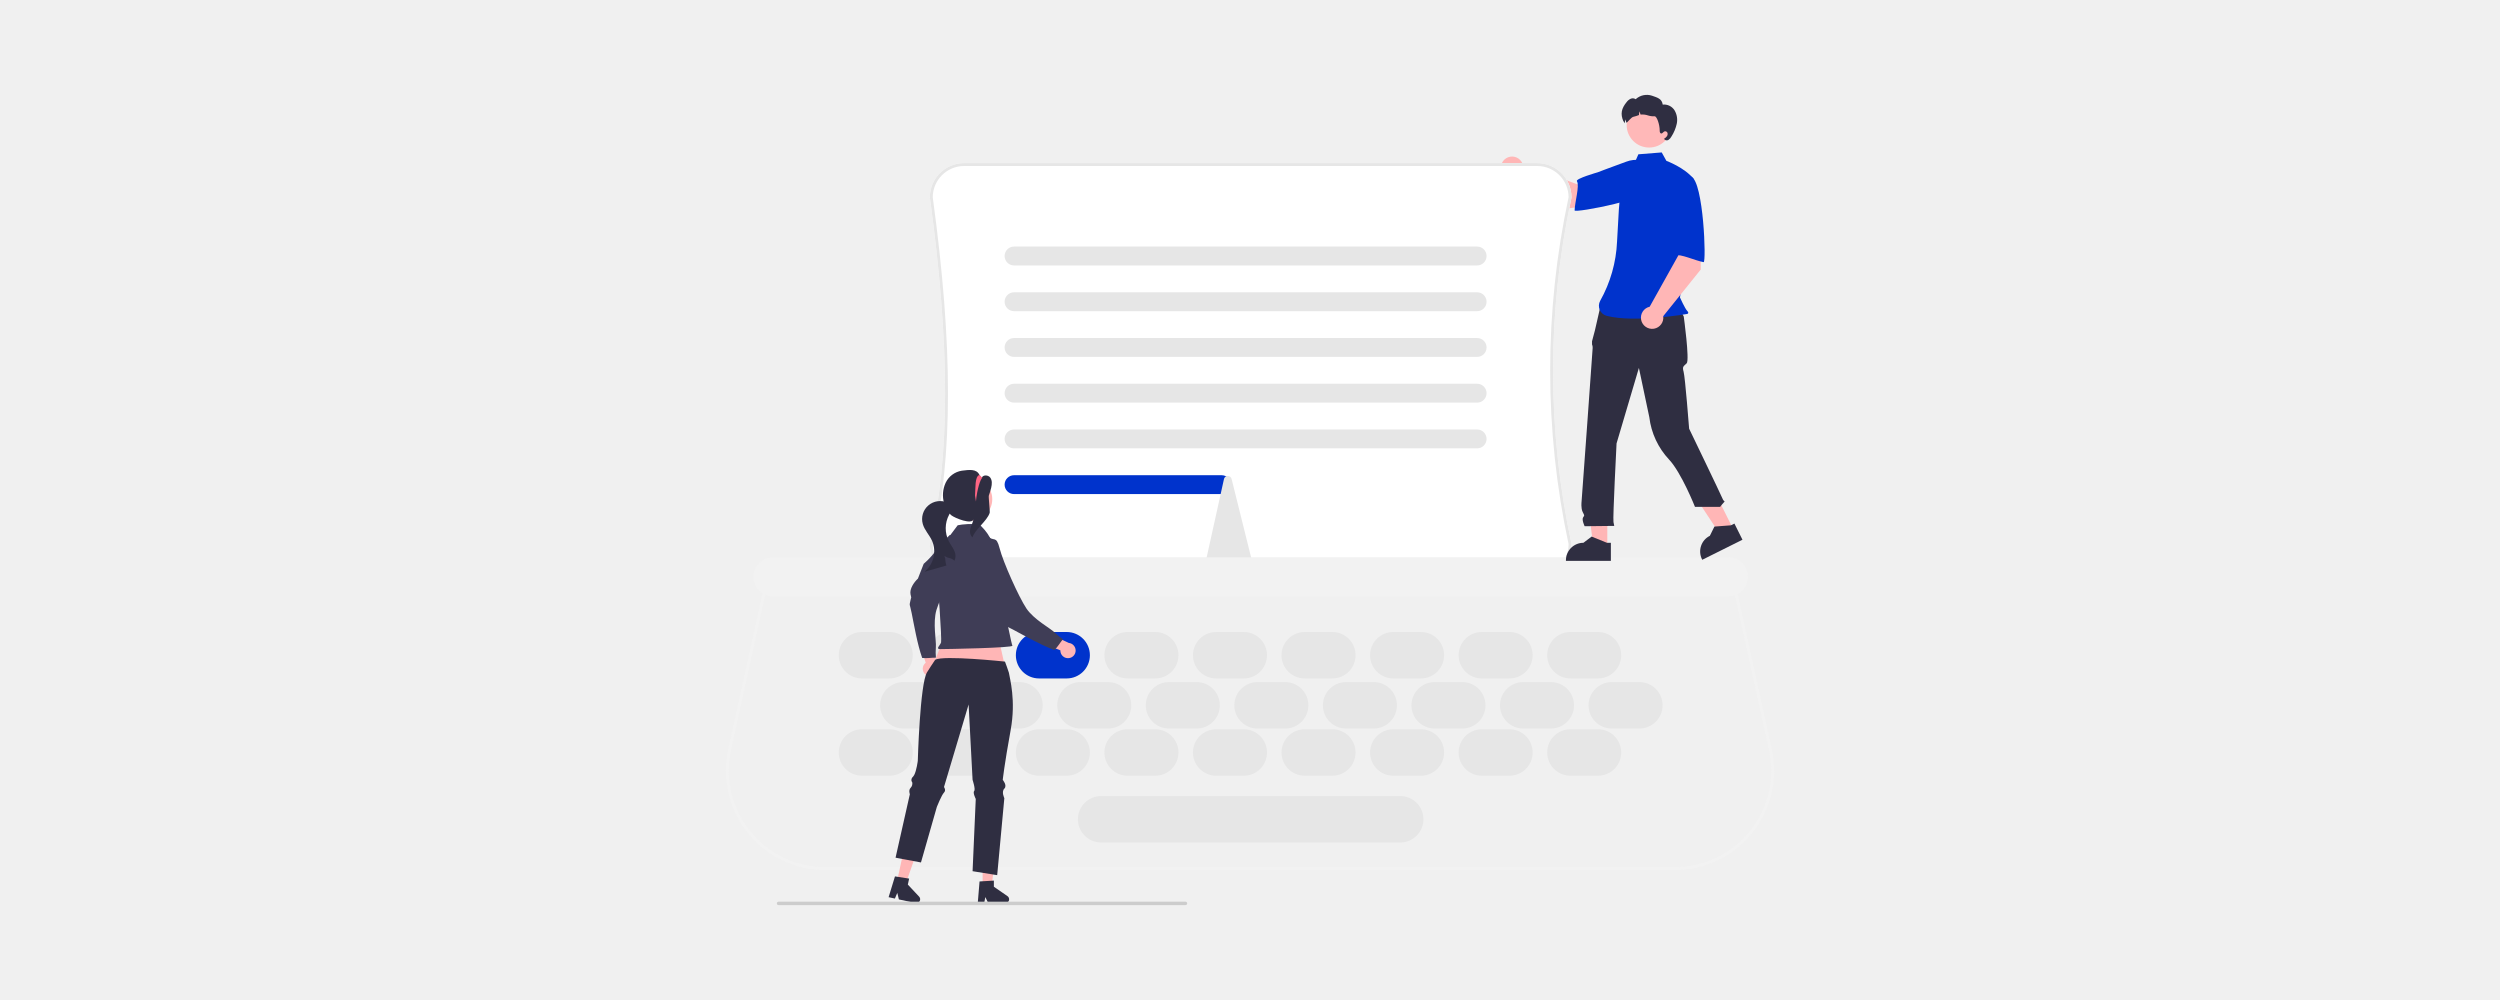
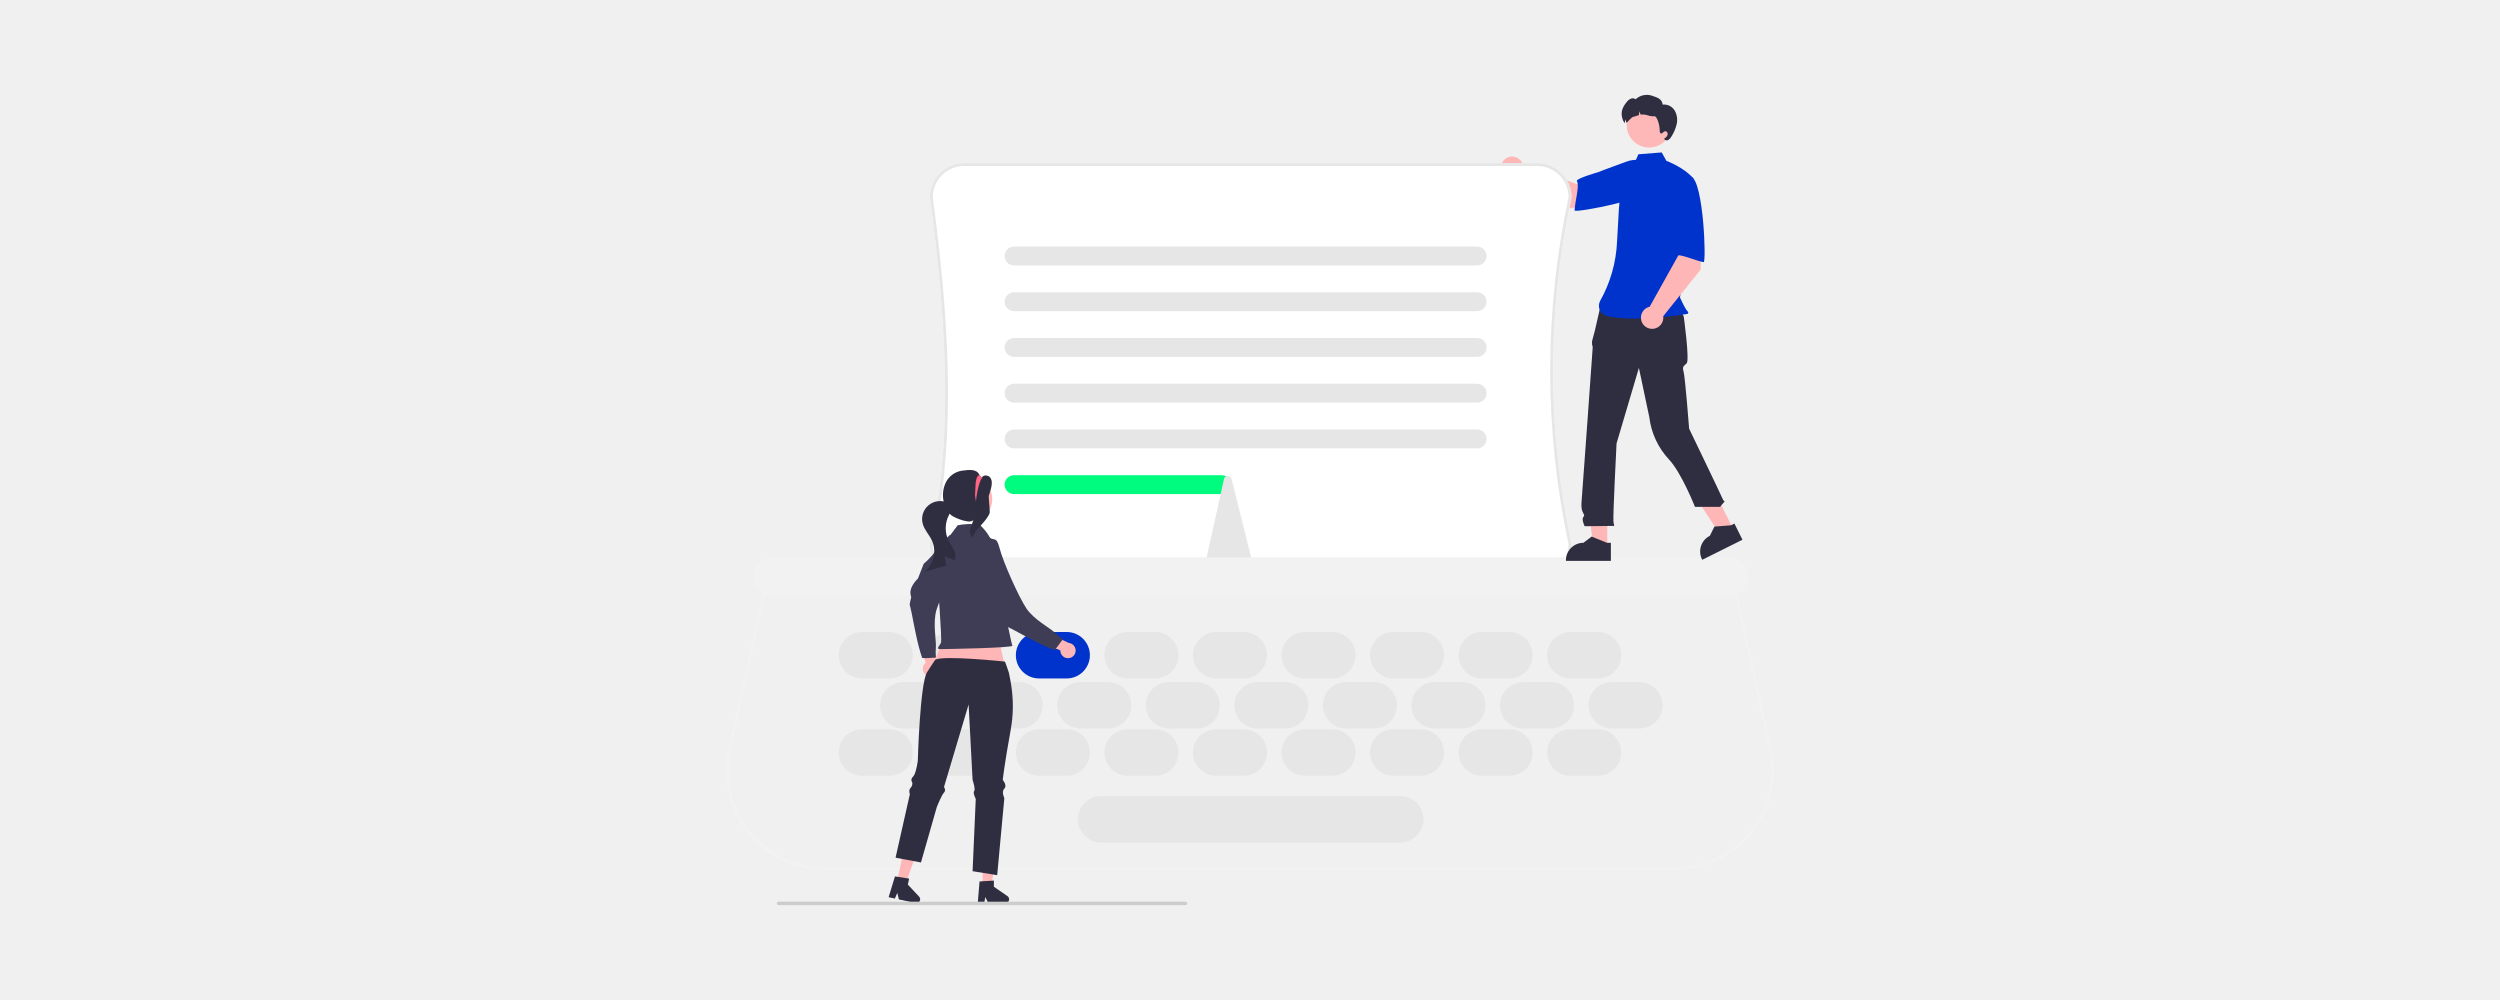
<svg xmlns="http://www.w3.org/2000/svg" data-name="Layer 1" width="1000" height="400" viewBox="-500 0 1722.113 558.151">
  <path d="M892.077,705.041h-585.082a68.496,68.496,0,0,1-66.896-83.213l26.134-118.787H932.84l26.134,118.787a68.496,68.496,0,0,1-66.896,83.213Zm-624.237-200-25.788,117.217a66.497,66.497,0,0,0,64.943,80.783h585.082a66.497,66.497,0,0,0,64.943-80.783l-25.788-117.217Z" transform="translate(-238.4798 -171.0368)" fill="#f2f2f2" />
  <path d="M817.785,249.415l30.69-4.574-4.848-21.349-18.4,9.267-37.961-14.307a7.717,7.717,0,1,0-5.048,10.199Z" transform="translate(-238.4798 -171.0368)" fill="#ffb6b6" />
  <path d="M880.164,233.455c-2.373,8.995-57.048,19.141-57.02,17.195.078-5.531,3.593-17.135,1.585-20.146-1.148-1.722,14.313-6.121,14.313-6.121s8.533-3.285,19.596-7.293a19.721,19.721,0,0,1,18.85,2.604S882.537,224.461,880.164,233.455Z" transform="translate(-238.4798 -171.0368)" fill="#0033cc" />
  <path d="M351.247,608.037h-19a16,16,0,0,0,0,32h19a16,16,0,0,0,0-32Z" transform="translate(-238.4798 -171.0368)" fill="#e6e6e6" />
  <path d="M412.247,608.037h-19a16,16,0,0,0,0,32h19a16,16,0,0,0,0-32Z" transform="translate(-238.4798 -171.0368)" fill="#e6e6e6" />
  <path d="M473.247,608.037h-19a16,16,0,0,0,0,32h19a16,16,0,0,0,0-32Z" transform="translate(-238.4798 -171.0368)" fill="#e6e6e6" />
  <path d="M534.247,608.037h-19a16,16,0,0,0,0,32h19a16,16,0,0,0,0-32Z" transform="translate(-238.4798 -171.0368)" fill="#e6e6e6" />
  <path d="M595.247,608.037h-19a16,16,0,0,0,0,32h19a16,16,0,0,0,0-32Z" transform="translate(-238.4798 -171.0368)" fill="#e6e6e6" />
  <path d="M656.247,608.037h-19a16,16,0,0,0,0,32h19a16,16,0,0,0,0-32Z" transform="translate(-238.4798 -171.0368)" fill="#e6e6e6" />
  <path d="M717.247,608.037h-19a16,16,0,0,0,0,32h19a16,16,0,0,0,0-32Z" transform="translate(-238.4798 -171.0368)" fill="#e6e6e6" />
  <path d="M778.247,608.037h-19a16,16,0,0,0,0,32h19a16,16,0,0,0,0-32Z" transform="translate(-238.4798 -171.0368)" fill="#e6e6e6" />
  <path d="M839.247,608.037h-19a16,16,0,0,0,0,32h19a16,16,0,0,0,0-32Z" transform="translate(-238.4798 -171.0368)" fill="#e6e6e6" />
  <path d="M351.247,541.037h-19a16,16,0,0,0,0,32h19a16,16,0,0,0,0-32Z" transform="translate(-238.4798 -171.0368)" fill="#e6e6e6" />
  <path d="M412.247,541.037h-19a16,16,0,0,0,0,32h19a16,16,0,0,0,0-32Z" transform="translate(-238.4798 -171.0368)" fill="#e6e6e6" />
  <path d="M473.247,541.037h-19a16,16,0,0,0,0,32h19a16,16,0,0,0,0-32Z" transform="translate(-238.4798 -171.0368)" fill="#0033cc" />
  <path d="M534.247,541.037h-19a16,16,0,0,0,0,32h19a16,16,0,0,0,0-32Z" transform="translate(-238.4798 -171.0368)" fill="#e6e6e6" />
  <path d="M595.247,541.037h-19a16,16,0,0,0,0,32h19a16,16,0,0,0,0-32Z" transform="translate(-238.4798 -171.0368)" fill="#e6e6e6" />
  <path d="M656.247,541.037h-19a16,16,0,0,0,0,32h19a16,16,0,0,0,0-32Z" transform="translate(-238.4798 -171.0368)" fill="#e6e6e6" />
  <path d="M717.247,541.037h-19a16,16,0,0,0,0,32h19a16,16,0,0,0,0-32Z" transform="translate(-238.4798 -171.0368)" fill="#e6e6e6" />
  <path d="M778.247,541.037h-19a16,16,0,0,0,0,32h19a16,16,0,0,0,0-32Z" transform="translate(-238.4798 -171.0368)" fill="#e6e6e6" />
  <path d="M839.247,541.037h-19a16,16,0,0,0,0,32h19a16,16,0,0,0,0-32Z" transform="translate(-238.4798 -171.0368)" fill="#e6e6e6" />
  <path d="M379.747,575.537h-19a16,16,0,0,0,0,32h19a16,16,0,0,0,0-32Z" transform="translate(-238.4798 -171.0368)" fill="#e6e6e6" />
  <path d="M440.747,575.537h-19a16,16,0,0,0,0,32h19a16,16,0,0,0,0-32Z" transform="translate(-238.4798 -171.0368)" fill="#e6e6e6" />
  <path d="M501.747,575.537h-19a16,16,0,0,0,0,32h19a16,16,0,0,0,0-32Z" transform="translate(-238.4798 -171.0368)" fill="#e6e6e6" />
  <path d="M562.747,575.537h-19a16,16,0,0,0,0,32h19a16,16,0,0,0,0-32Z" transform="translate(-238.4798 -171.0368)" fill="#e6e6e6" />
  <path d="M623.747,575.537h-19a16,16,0,0,0,0,32h19a16,16,0,0,0,0-32Z" transform="translate(-238.4798 -171.0368)" fill="#e6e6e6" />
  <path d="M684.747,575.537h-19a16,16,0,0,0,0,32h19a16,16,0,0,0,0-32Z" transform="translate(-238.4798 -171.0368)" fill="#e6e6e6" />
  <path d="M745.747,575.537h-19a16,16,0,0,0,0,32h19a16,16,0,0,0,0-32Z" transform="translate(-238.4798 -171.0368)" fill="#e6e6e6" />
  <path d="M806.747,575.537h-19a16,16,0,0,0,0,32h19a16,16,0,0,0,0-32Z" transform="translate(-238.4798 -171.0368)" fill="#e6e6e6" />
  <path d="M867.747,575.537h-19a16,16,0,0,0,0,32h19a16,16,0,0,0,0-32Z" transform="translate(-238.4798 -171.0368)" fill="#e6e6e6" />
  <path d="M797.379,504.037H402.615a23.645,23.645,0,0,1-23.618-23.618l.026-.226c13.966-60.428,13.96-136.182-.017-238.402l-.009-.136a23.645,23.645,0,0,1,23.618-23.618H797.379A23.645,23.645,0,0,1,820.997,241.655l-.022.209a566.872,566.872,0,0,0,0,238.346l.022.209A23.645,23.645,0,0,1,797.379,504.037Z" transform="translate(-238.4798 -171.0368)" fill="#fff" />
  <path d="M797.379,504.037H402.615a23.645,23.645,0,0,1-23.618-23.618l.026-.226c13.966-60.428,13.96-136.182-.017-238.402l-.009-.136a23.645,23.645,0,0,1,23.618-23.618H797.379A23.645,23.645,0,0,1,820.997,241.655l-.022.209a566.872,566.872,0,0,0,0,238.346l.022.209A23.645,23.645,0,0,1,797.379,504.037ZM380.997,480.531a21.643,21.643,0,0,0,21.618,21.506H797.379a21.643,21.643,0,0,0,21.618-21.514,568.845,568.845,0,0,1,0-238.973,21.643,21.643,0,0,0-21.618-21.514H402.615a21.643,21.643,0,0,0-21.618,21.551C394.989,343.956,394.99,419.893,380.997,480.531Z" transform="translate(-238.4798 -171.0368)" fill="#e6e6e6" />
  <path d="M755.997,288.537h-319a6.5,6.5,0,0,1,0-13h319a6.5,6.5,0,0,1,0,13Z" transform="translate(-238.4798 -171.0368)" fill="#e6e6e6" />
  <path d="M755.997,320.037h-319a6.5,6.5,0,0,1,0-13h319a6.5,6.5,0,0,1,0,13Z" transform="translate(-238.4798 -171.0368)" fill="#e6e6e6" />
  <path d="M755.997,351.537h-319a6.5,6.5,0,0,1,0-13h319a6.5,6.5,0,0,1,0,13Z" transform="translate(-238.4798 -171.0368)" fill="#e6e6e6" />
  <path d="M755.997,383.037h-319a6.5,6.5,0,0,1,0-13h319a6.5,6.5,0,0,1,0,13Z" transform="translate(-238.4798 -171.0368)" fill="#e6e6e6" />
  <path d="M755.997,414.537h-319a6.5,6.5,0,0,1,0-13h319a6.5,6.5,0,0,1,0,13Z" transform="translate(-238.4798 -171.0368)" fill="#e6e6e6" />
-   <path d="M579.997,446.037h-143a6.5,6.5,0,0,1,0-13h143a6.5,6.5,0,0,1,0,13Z" transform="translate(-238.4798 -171.0368)" fill="#0033cc" />
+   <path d="M579.997,446.037h-143a6.5,6.5,0,0,1,0-13h143a6.5,6.5,0,0,1,0,13Z" transform="translate(-238.4798 -171.0368)" fill="#00fc7f" />
  <path d="M598.178,495.537H571.855a2.658,2.658,0,0,1-2.069-1.02,3.174,3.174,0,0,1-.601-2.652l12.387-56.046a2.7,2.7,0,0,1,5.32-.081l13.936,56.045a3.175,3.175,0,0,1-.558,2.704A2.657,2.657,0,0,1,598.178,495.537Z" transform="translate(-238.4798 -171.0368)" fill="#e6e6e6" />
  <path d="M928.997,516.537h-658a13.5,13.5,0,0,1,0-27h658a13.5,13.5,0,0,1,0,27Z" transform="translate(-238.4798 -171.0368)" fill="#f2f2f2" />
  <polygon points="607.193 311.693 597.591 311.692 593.024 274.657 607.195 274.658 607.193 311.693" fill="#ffb6b6" />
  <path d="M848.121,492.037l-30.96-.001v-.392a12.051,12.051,0,0,1,12.05-12.05h.001l5.655-4.29,10.551,4.291,2.703 0Z" transform="translate(-238.4798 -171.0368)" fill="#2f2e41" />
  <polygon points="693.95 299.209 685.357 303.492 664.747 272.384 677.431 266.063 693.95 299.209" fill="#ffb6b6" />
  <path d="M938.774,477.484l-27.709,13.81-.175-.35a12.051,12.051,0,0,1,5.409-16.16l.001-0,3.147-6.363,11.357-.867,2.419-1.206Z" transform="translate(-238.4798 -171.0368)" fill="#2f2e41" />
  <path d="M841.419,314.529l52.945,1.853,3.959,7.352s4.146,30.079,2.023,32.203-3.185,2.123-2.123,5.84,3.807,39.222,3.807,39.222,21.871,45.366,22.933,48.021,2.123,1.593,1.062,2.654A39.098,39.098,0,0,0,923.369,454.859H906.064s-9.317-23.503-17.846-32.593a51.635,51.635,0,0,1-13.612-29.178l-7.175-33.965L852.036,411.148s-2.654,51.494-2.123,54.149l.531,2.654-20.396.228s-2.123-4.475-1.062-6.067.998-1.158-.297-3.764-.764-7.023-.764-7.023,7.655-104.412,7.655-106.005a5.295,5.295,0,0,0-.441-2.388V340.77l2.034-7.66Z" transform="translate(-238.4798 -171.0368)" fill="#2f2e41" />
  <path d="M864.246,218.467c-3.446,2.049-5.508,5.813-6.691,9.644a91.389,91.389,0,0,0-3.927,21.835l-1.25,22.187a91.35,91.35,0,0,1-11.627,40.784,7.13,7.13,0,0,0,4.46,10.325c19.189,5.035,55.533-1.287,55.533-1.287s1.548-.516,0-2.064-5.021-9.288-5.021-9.288l4.128-27.117,5.16-54.697c-6.192-7.74-18.645-12.303-18.645-12.303l-3.218-5.792-16.089,1.287Z" transform="translate(-238.4798 -171.0368)" fill="#0033cc" />
  <circle cx="635.979" cy="20.834" r="15.455" fill="#ffb8b8" />
  <path d="M893.503,190.953a26.877,26.877,0,0,1-3.676,8.807,5.995,5.995,0,0,1-2.005,2.277,2.192,2.192,0,0,1-2.785-.348l-.376-.306a7.976,7.976,0,0,0,1.949-1.692,2.716,2.716,0,0,0,.522-2.43,1.673,1.673,0,0,0-2.047-1.093c-.905.355-1.455,1.664-2.402,1.462-.766-.167-.926-1.177-.926-1.97.028-4.149-1.977-10.046-3.53-9.865a12.519,12.519,0,0,1-4.63-.62,12.13,12.13,0,0,0-4.637-.592c-.111.014-.223.035-.341.056a10.267,10.267,0,0,0-1.03-2.249,12.014,12.014,0,0,1-.125,2.548,23.832,23.832,0,0,1-3.857,1.218c-1.434.202-4.588,4.491-4.734,4.052a10.268,10.268,0,0,0-1.03-2.249,12.014,12.014,0,0,1-.125,2.548c-.007.035-.007.063-.014.097-.696-.926-1.121-2.054-.884-1.191-2.332-5.277-1.427-9.058,2.242-13.506a7.055,7.055,0,0,1,2.75-2.207,3.468,3.468,0,0,1,3.384.334,11.384,11.384,0,0,1,11.292-2.409c3.822,1.33,6.767,2.11,7.352,6.12a8.509,8.509,0,0,1,8.153,3.968A12.85,12.85,0,0,1,893.503,190.953Z" transform="translate(-238.4798 -171.0368)" fill="#2f2e41" />
  <path d="M909.997,291.385l.025-31.029-21.832,1.63,6.437,19.57-19.775,35.421a7.717,7.717,0,1,0,9.338,6.504Z" transform="translate(-238.4798 -171.0368)" fill="#ffb6b6" />
  <path d="M903.458,227.33c8.544,3.68,10.475,59.255,8.554,58.939-5.458-.896-16.413-6.093-19.688-4.554-1.873.88-3.932-15.062-3.932-15.062s-1.984-8.926-4.308-20.461a19.721,19.721,0,0,1,5.369-18.256S894.914,223.651,903.458,227.33Z" transform="translate(-238.4798 -171.0368)" fill="#0033cc" />
  <path d="M375.817,570.227a5.239,5.239,0,0,1,.342-8.026l-5.866-17.669,9.343,2.51,4.138,16.394a5.267,5.267,0,0,1-7.957,6.791Z" transform="translate(-238.4798 -171.0368)" fill="#ffb6b6" />
  <path d="M392.751,474.231c1.55.889,10.722-1.313,12.514-.687-.989,6.033,4.382,3.769-1.45,11.692s-17.578,31.679-20.247,40.558-.027,21.391-.427,25.599a43.667,43.667,0,0,0,.036,7.324c-3.151-.04-6.257.614-9.457.196-3.413-9.657-5.708-23.403-7.266-31s-1.615-4.384-.901-8.183.888-1.038.137-4.672,2.285-8.2,5.091-10.803c1.21-3.479,2.773-6.723,3.97-10.165C383.525,486.435,384.102,482.013,392.751,474.231Z" transform="translate(-238.4798 -171.0368)" fill="#3f3d56" />
  <path d="M474.884,559.027a5.239,5.239,0,0,1-5.979-5.365l-17.369-6.701,7.876-5.618,15.286,7.225a5.267,5.267,0,0,1,.185,10.459Z" transform="translate(-238.4798 -171.0368)" fill="#ffb6b6" />
  <path d="M411.534,484.94c1.671-.632,5.801-9.113,7.423-10.098,4.029,4.598,5.695-.987,8.105,8.551s13.284,33.706,18.443,41.409,16.497,13.617,19.492,16.6a43.666,43.666,0,0,0,5.677,4.627c-2.033,2.407-3.503,5.221-5.859,7.426-9.625-3.503-21.695-10.468-28.551-14.094s-4.411-1.54-6.89-4.506-.237-1.345-3.52-3.075-4.878-6.976-5.105-10.797c-1.917-3.145-3.428-6.413-5.325-9.526C415.093,499.819,412.046,496.563,411.534,484.94Z" transform="translate(-238.4798 -171.0368)" fill="#3f3d56" />
  <polygon points="186.123 366.39 194.791 405.071 139.247 401.616 154.351 363.627 186.123 366.39" fill="#ffb6b6" />
  <polygon points="176.874 544.917 183.113 544.916 186.081 520.851 176.873 520.851 176.874 544.917" fill="#ffb6b6" />
  <path d="M413.241,712.875l9.863-.589v4.226l9.377,6.476a2.64,2.64,0,0,1-1.5,4.812h-11.742l-2.024-4.18-.79,4.18h-4.427Z" transform="translate(-238.4798 -171.0368)" fill="#2f2e41" />
  <polygon points="117.905 541.813 124.002 543.135 132.005 520.246 123.006 518.294 117.905 541.813" fill="#ffb6b6" />
  <path d="M354.972,709.393l9.764,1.516-.896,4.13,7.791,8.317a2.64,2.64,0,0,1-2.486,4.384l-11.475-2.489-1.092-4.514-1.658,3.917-4.327-.939Z" transform="translate(-238.4798 -171.0368)" fill="#2f2e41" />
  <path d="M434.689,608.453c-4.379,24.065-5.473,34.455-5.473,34.455s3.284,3.828,1.095,6.018,0,6.562,0,6.562l-4.923,53.053-3.963-.642-9.546-1.535-3.443-.556,2.189-49.769s-2.189-4.379-1.095-5.473c1.095-1.095-1.095-7.657-1.095-7.657l-2.734-51.958-16.958,56.881s1.645,2.189,0,3.828c-1.639,1.639-4.917,9.846-4.917,9.846l-10.085,35.287-.856,2.997-5.259-.985-5.724-1.076-1.052-.196-1.871-.355-1.205-.226-.41-.073-1.981-.373.599-2.66.312-1.4,8.531-37.892.196-.875.208-.923s-1.095-2.734.544-4.379a4.274,4.274,0,0,0,1.095-3.828,1.493,1.493,0,0,1-.147-.183,2.27,2.27,0,0,1-.391-.893,2.961,2.961,0,0,1,1.089-2.752,4.67,4.67,0,0,0,.777-1.113c1.663-3.15,2.501-9.822,2.501-9.822s1.48-52.845,6.323-60.917c.257-.422,5.399-8.523,5.668-8.688,5.467-3.278,48.063,1.25,48.063,1.25s2.58,6.931,2.696,7.652C434.075,573.136,438.401,588.039,434.689,608.453Z" transform="translate(-238.4798 -171.0368)" fill="#2f2e41" />
  <path d="M421.746,481.165s.922-4.784-7.935-13.641c-4.689-1.563-12.813-.652-15.629,0-13.024,17.192-10.692,14.159-14.083,23.764a13.529,13.529,0,0,0-.928,6.838c1.563,7.815,4.1,47.928,3.579,50.012s-4.168,4.689-.521,4.689,50.675-.823,49.633-2.386S421.746,481.165,421.746,481.165Z" transform="translate(-238.4798 -171.0368)" fill="#3f3d56" />
  <circle cx="168.577" cy="278.545" r="14.938" fill="#ffb6b6" />
  <path d="M394.401,455.23c-.082,1.812-1.217,3.373-2.094,4.959a19.789,19.789,0,0,0-.184,18.46c1.219,2.313,2.907,4.377,3.875,6.806a7.731,7.731,0,0,1-.061,6.522c-2.618-2.519-3.896-1.189-6.869-3.388,1.169,3.277.172,3.383,1.346,6.657q-7.569,2.161-15.144,4.334a18.252,18.252,0,0,0,5.221-21.482c-1.846-3.958-5.146-7.221-6.347-11.427a12.399,12.399,0,0,1,17.042-14.713C392.886,451.472,394.483,453.447,394.401,455.23Z" transform="translate(-238.4798 -171.0368)" fill="#2f2e41" />
  <path d="M413.163,432.839c-2.009-4.389-7.309-3.496-12.101-2.917a14.894,14.894,0,0,0-11.159,8.281,20.353,20.353,0,0,0-1.104,14.128,15.478,15.478,0,0,0,4.887,8.239c2.531,2.035,14.429,6.849,15.419,2.704-1.238,5.408-4.46,8.486-.773,12.631,1.91-5.737,9.985-11.186,11.895-16.922.287-.864-.893-11.013-.606-11.876.606-1.82,1.213-3.644,1.651-5.511.55-2.346.762-5.037-.696-6.956s-5.129-1.994-5.866.301" transform="translate(-238.4798 -171.0368)" fill="#2f2e41" />
  <path d="M410.758,451.107l-.639-4.065c.434-5.056-.274-13.097,3.043-14.203l2.029,2.029C413.909,435.296,411.467,442.856,410.758,451.107Z" transform="translate(-238.4798 -171.0368)" fill="#ff6584" />
  <path d="M556.269,727.998a1.186,1.186,0,0,1-1.19,1.19h-280.29a1.19,1.19,0,1,1,0-2.38h280.29A1.187,1.187,0,0,1,556.269,727.998Z" transform="translate(-238.4798 -171.0368)" fill="#ccc" />
  <path d="M702.997,654.041h-206a16,16,0,0,0,0,32h206a16,16,0,0,0,0-32Z" transform="translate(-238.4798 -171.0368)" fill="#e6e6e6" />
</svg>
